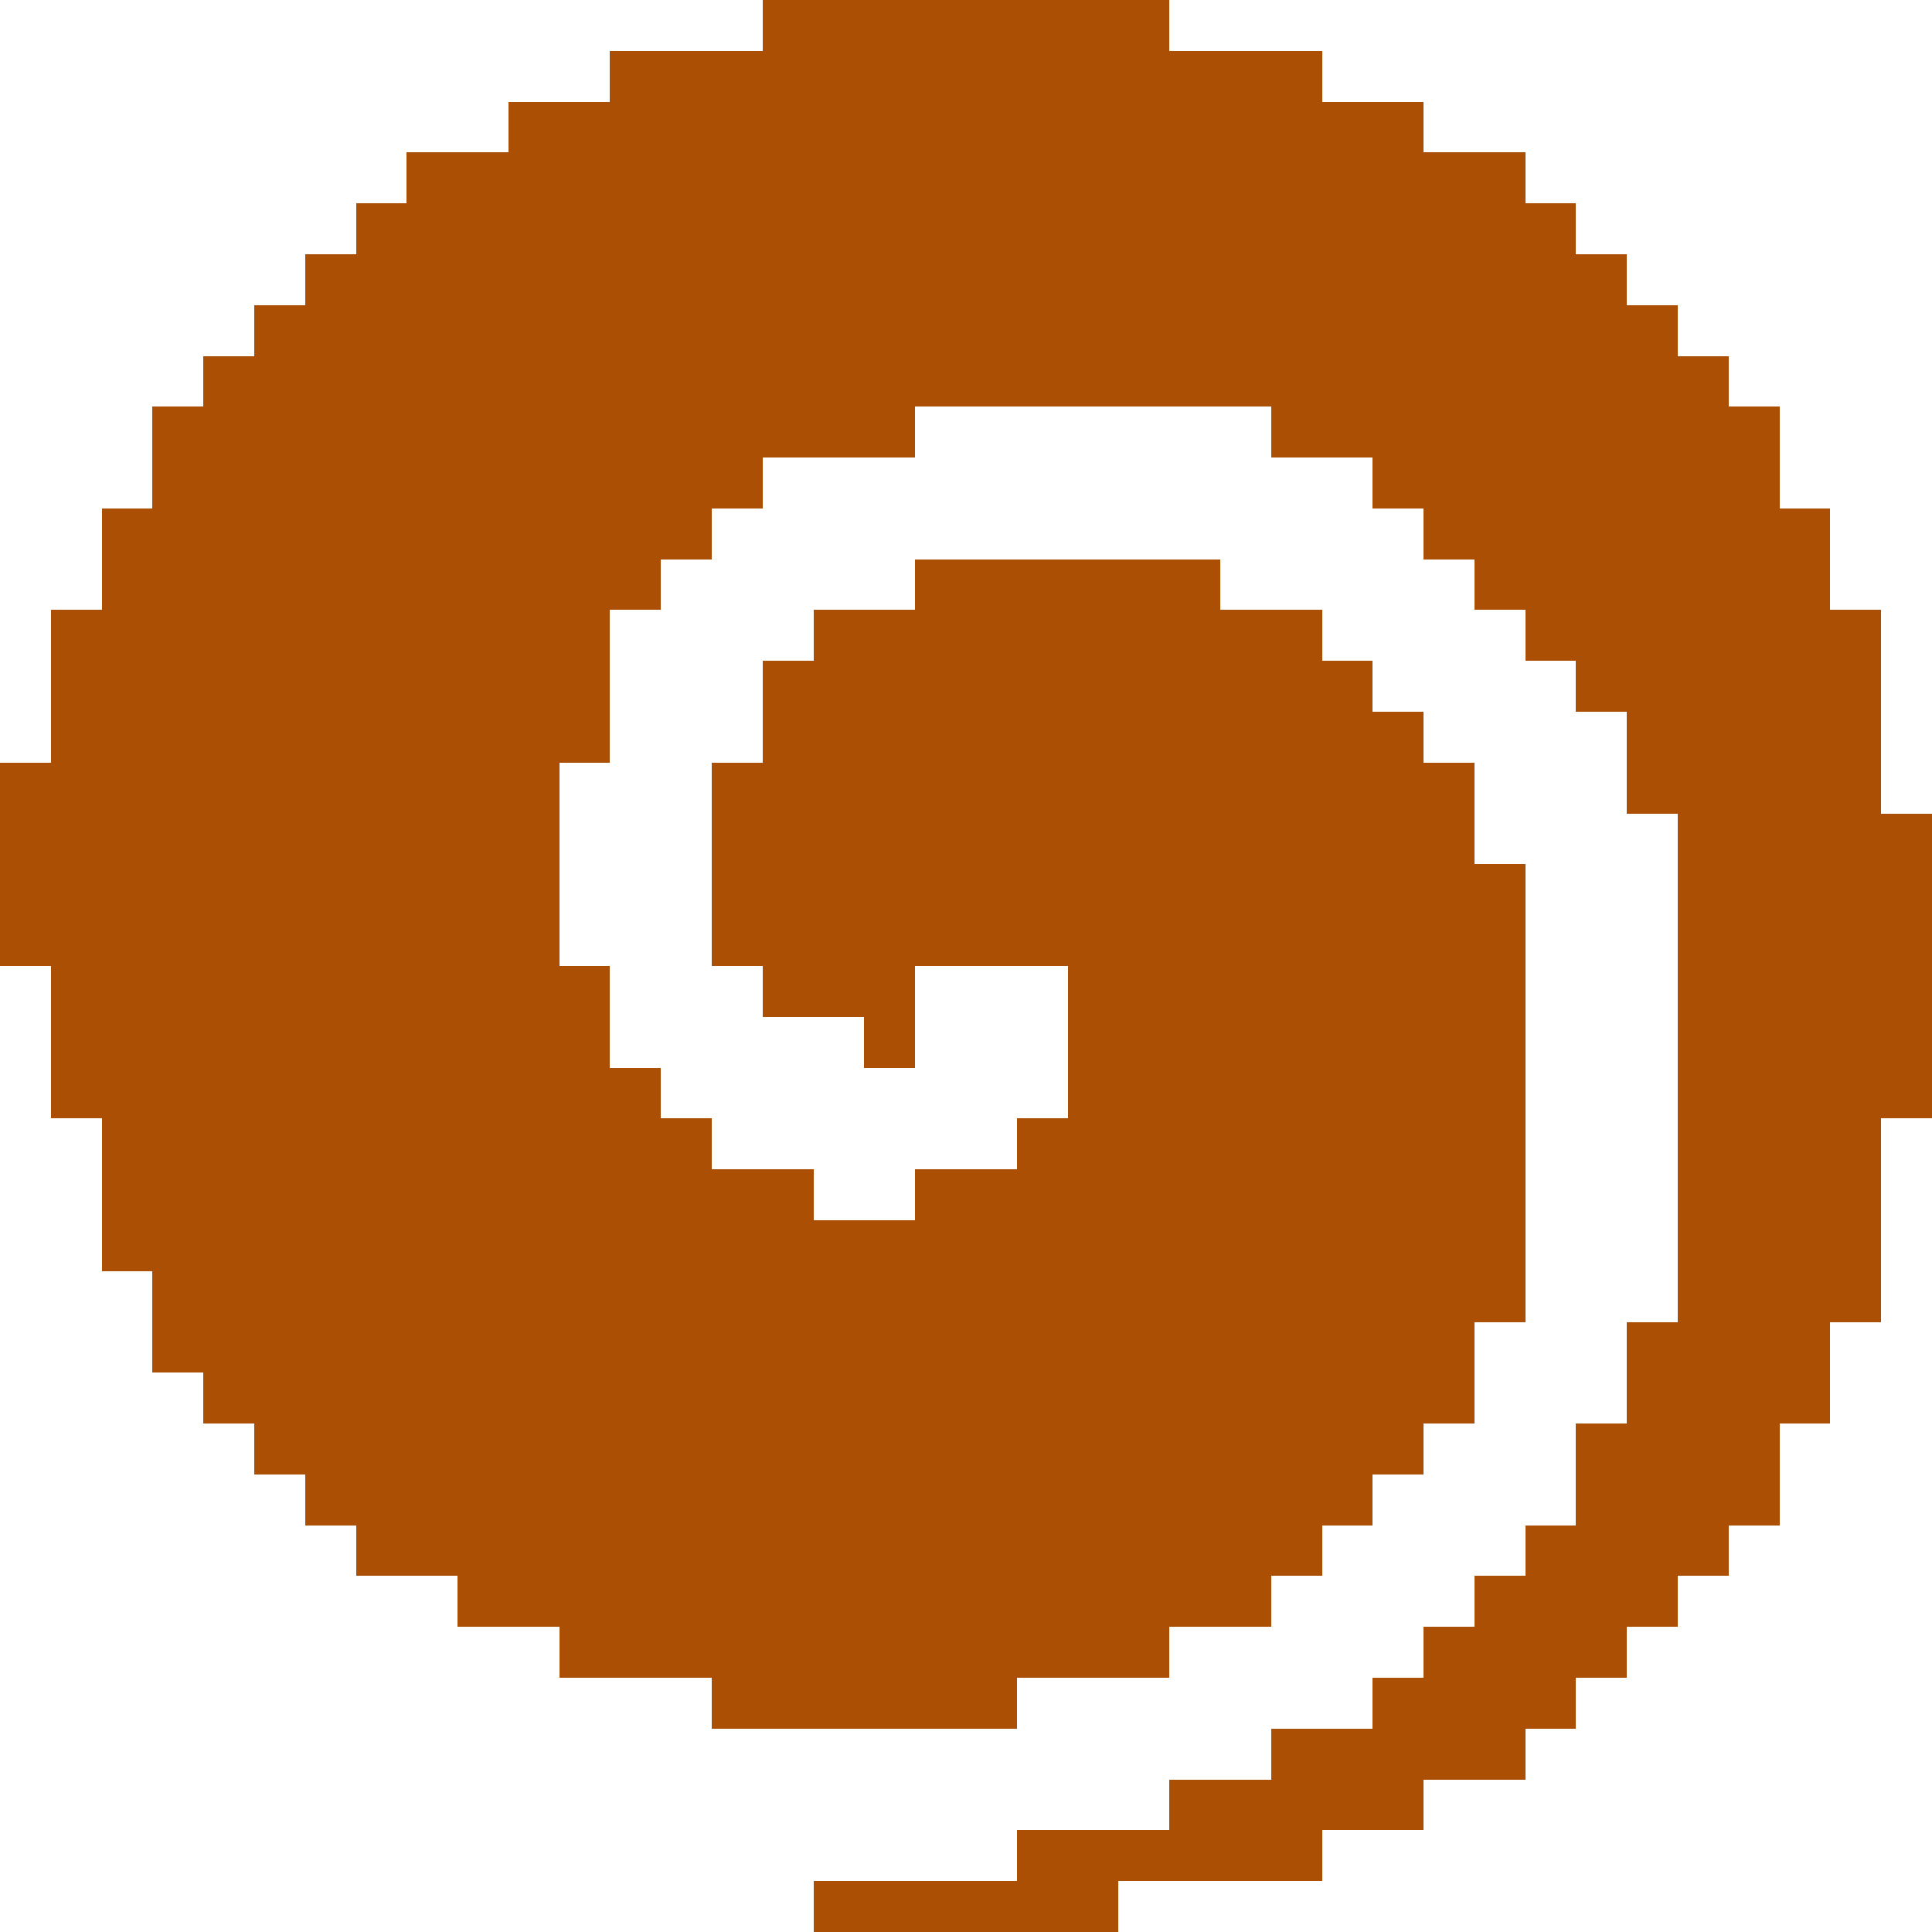
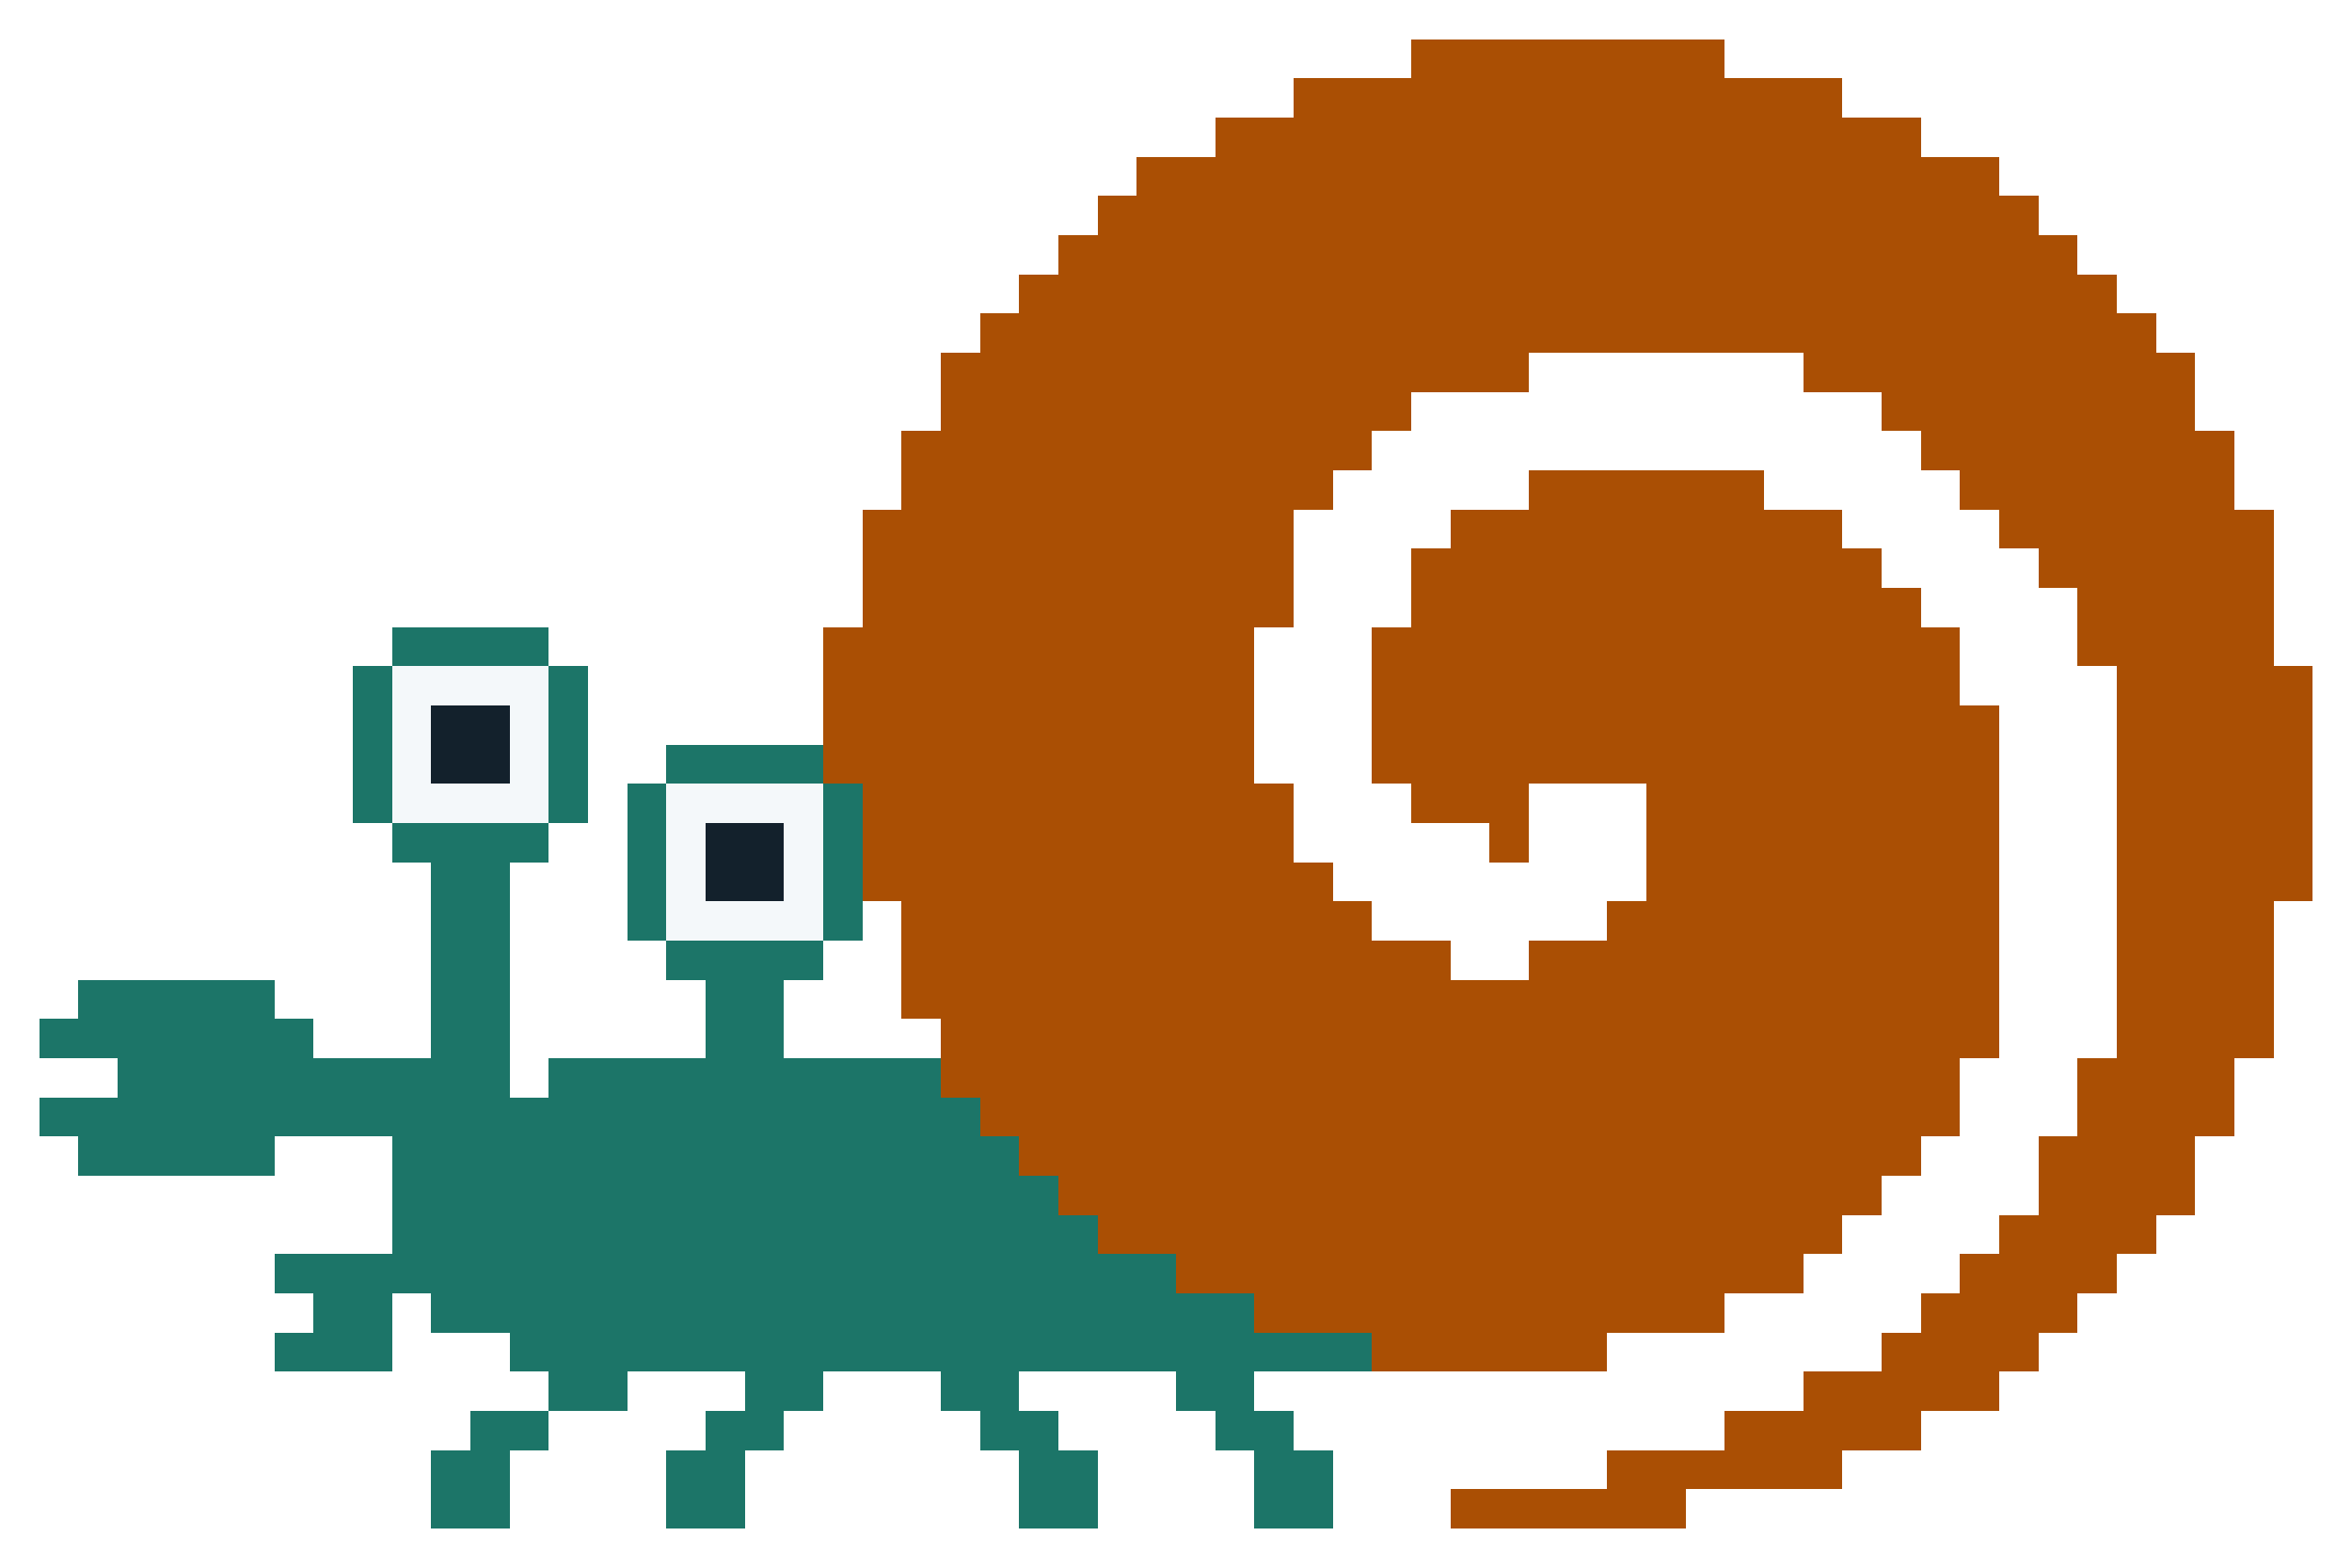
- <svg xmlns="http://www.w3.org/2000/svg" viewBox="0 0 38 38" width="152" height="152" shape-rendering="crispEdges">
-   <style>.mark { fill: #aa4f04; } @media (prefers-color-scheme: dark) { .mark { fill: #e9ab82; } }</style>
-   <path class="mark" d="M15 0h8v1h-8zM12 1h14v1h-14zM10 2h18v1h-18zM8 3h22v1h-22zM7 4h24v1h-24zM6 5h26v1h-26zM5 6h28v1h-28zM4 7h30v1h-30zM3 8h15v1h-15zM25 8h10v1h-10zM3 9h12v1h-12zM27 9h8v1h-8zM2 10h12v1h-12zM28 10h8v1h-8zM2 11h11v1h-11zM18 11h6v1h-6zM29 11h7v1h-7zM1 12h11v1h-11zM16 12h10v1h-10zM30 12h7v1h-7zM1 13h11v1h-11zM15 13h12v1h-12zM31 13h6v1h-6zM1 14h11v1h-11zM15 14h13v1h-13zM32 14h5v1h-5zM0 15h11v1h-11zM14 15h15v1h-15zM32 15h5v1h-5zM0 16h11v1h-11zM14 16h15v1h-15zM33 16h5v1h-5zM0 17h11v1h-11zM14 17h16v1h-16zM33 17h5v1h-5zM0 18h11v1h-11zM14 18h16v1h-16zM33 18h5v1h-5zM1 19h11v1h-11zM15 19h3v1h-3zM21 19h9v1h-9zM33 19h5v1h-5zM1 20h11v1h-11zM17 20h1v1h-1zM21 20h9v1h-9zM33 20h5v1h-5zM1 21h12v1h-12zM21 21h9v1h-9zM33 21h5v1h-5zM2 22h12v1h-12zM20 22h10v1h-10zM33 22h4v1h-4zM2 23h14v1h-14zM18 23h12v1h-12zM33 23h4v1h-4zM2 24h28v1h-28zM33 24h4v1h-4zM3 25h27v1h-27zM33 25h4v1h-4zM3 26h26v1h-26zM32 26h4v1h-4zM4 27h25v1h-25zM32 27h4v1h-4zM5 28h23v1h-23zM31 28h4v1h-4zM6 29h21v1h-21zM31 29h4v1h-4zM7 30h19v1h-19zM30 30h4v1h-4zM9 31h16v1h-16zM29 31h4v1h-4zM11 32h12v1h-12zM28 32h4v1h-4zM14 33h6v1h-6zM27 33h4v1h-4zM25 34h5v1h-5zM23 35h5v1h-5zM20 36h6v1h-6zM16 37h6v1h-6z" />
+ <svg xmlns="http://www.w3.org/2000/svg" viewBox="-21 -1 60 40" width="180" height="120" shape-rendering="crispEdges">
+   <style>.shell { fill: #aa4f04; } .crab { fill: #1c7568; } .white { fill: #f4f8fa; } .pupil { fill: #13212c; } @media (prefers-color-scheme: dark) { .shell { fill: #e9ab82; } .crab { fill: #6cc5b4; } }</style>
+   <path class="crab" d="M-7 26h11v1h-11zM-10 27h17v1h-17zM-11 28h20v1h-20zM-11 29h21v1h-21zM-11 30h22v1h-22zM-11 31h23v1h-23zM-10 32h24v1h-24zM-8 33h24v1h-24zM-7 34h2v1h-2zM-9 35h2v1h-2zM-10 36h2v2h-2zM-2 34h2v1h-2zM-3 35h2v1h-2zM-4 36h2v2h-2zM3 34h2v1h-2zM4 35h2v1h-2zM5 36h2v2h-2zM9 34h2v1h-2zM10 35h2v1h-2zM11 36h2v2h-2z" />
+   <path class="shell" d="M15 0h8v1h-8zM12 1h14v1h-14zM10 2h18v1h-18zM8 3h22v1h-22zM7 4h24v1h-24zM6 5h26v1h-26zM5 6h28v1h-28zM4 7h30v1h-30zM3 8h15v1h-15zM25 8h10v1h-10zM3 9h12v1h-12zM27 9h8v1h-8zM2 10h12v1h-12zM28 10h8v1h-8zM2 11h11v1h-11zM18 11h6v1h-6zM29 11h7v1h-7zM1 12h11v1h-11zM16 12h10v1h-10zM30 12h7v1h-7zM1 13h11v1h-11zM15 13h12v1h-12zM31 13h6v1h-6zM1 14h11v1h-11zM15 14h13v1h-13zM32 14h5v1h-5zM0 15h11v1h-11zM14 15h15v1h-15zM32 15h5v1h-5zM0 16h11v1h-11zM14 16h15v1h-15zM33 16h5v1h-5zM0 17h11v1h-11zM14 17h16v1h-16zM33 17h5v1h-5zM0 18h11v1h-11zM14 18h16v1h-16zM33 18h5v1h-5zM1 19h11v1h-11zM15 19h3v1h-3zM21 19h9v1h-9zM33 19h5v1h-5zM1 20h11v1h-11zM17 20h1v1h-1zM21 20h9v1h-9zM33 20h5v1h-5zM1 21h12v1h-12zM21 21h9v1h-9zM33 21h5v1h-5zM2 22h12v1h-12zM20 22h10v1h-10zM33 22h4v1h-4zM2 23h14v1h-14zM18 23h12v1h-12zM33 23h4v1h-4zM2 24h28v1h-28zM33 24h4v1h-4zM3 25h27v1h-27zM33 25h4v1h-4zM3 26h26v1h-26zM32 26h4v1h-4zM4 27h25v1h-25zM32 27h4v1h-4zM5 28h23v1h-23zM31 28h4v1h-4zM6 29h21v1h-21zM31 29h4v1h-4zM7 30h19v1h-19zM30 30h4v1h-4zM9 31h16v1h-16zM29 31h4v1h-4zM11 32h12v1h-12zM28 32h4v1h-4zM14 33h6v1h-6zM27 33h4v1h-4zM25 34h5v1h-5zM23 35h5v1h-5zM20 36h6v1h-6zM16 37h6v1h-6z" />
+   <path class="crab" d="M-19 24h5v1h-5zM-20 25h7v1h-7zM-18 26h5v1h-5zM-20 27h7v1h-7zM-19 28h5v1h-5zM-13 26h3v2h-3zM-14 31h3v1h-3zM-13 32h2v1h-2zM-14 33h3v1h-3zM-10 21h2v6h-2zM-3 24h2v2h-2zM-11 15h4v1h-4zM-12 16h6v4h-6zM-11 20h4v1h-4zM-4 18h4v1h-4zM-5 19h6v4h-6zM-4 23h4v1h-4z" />
+   <path class="white" d="M-11 16h4v4h-4zM-4 19h4v4h-4z" />
+   <path class="pupil" d="M-10 17h2v2h-2zM-3 20h2v2h-2z" />
</svg>
